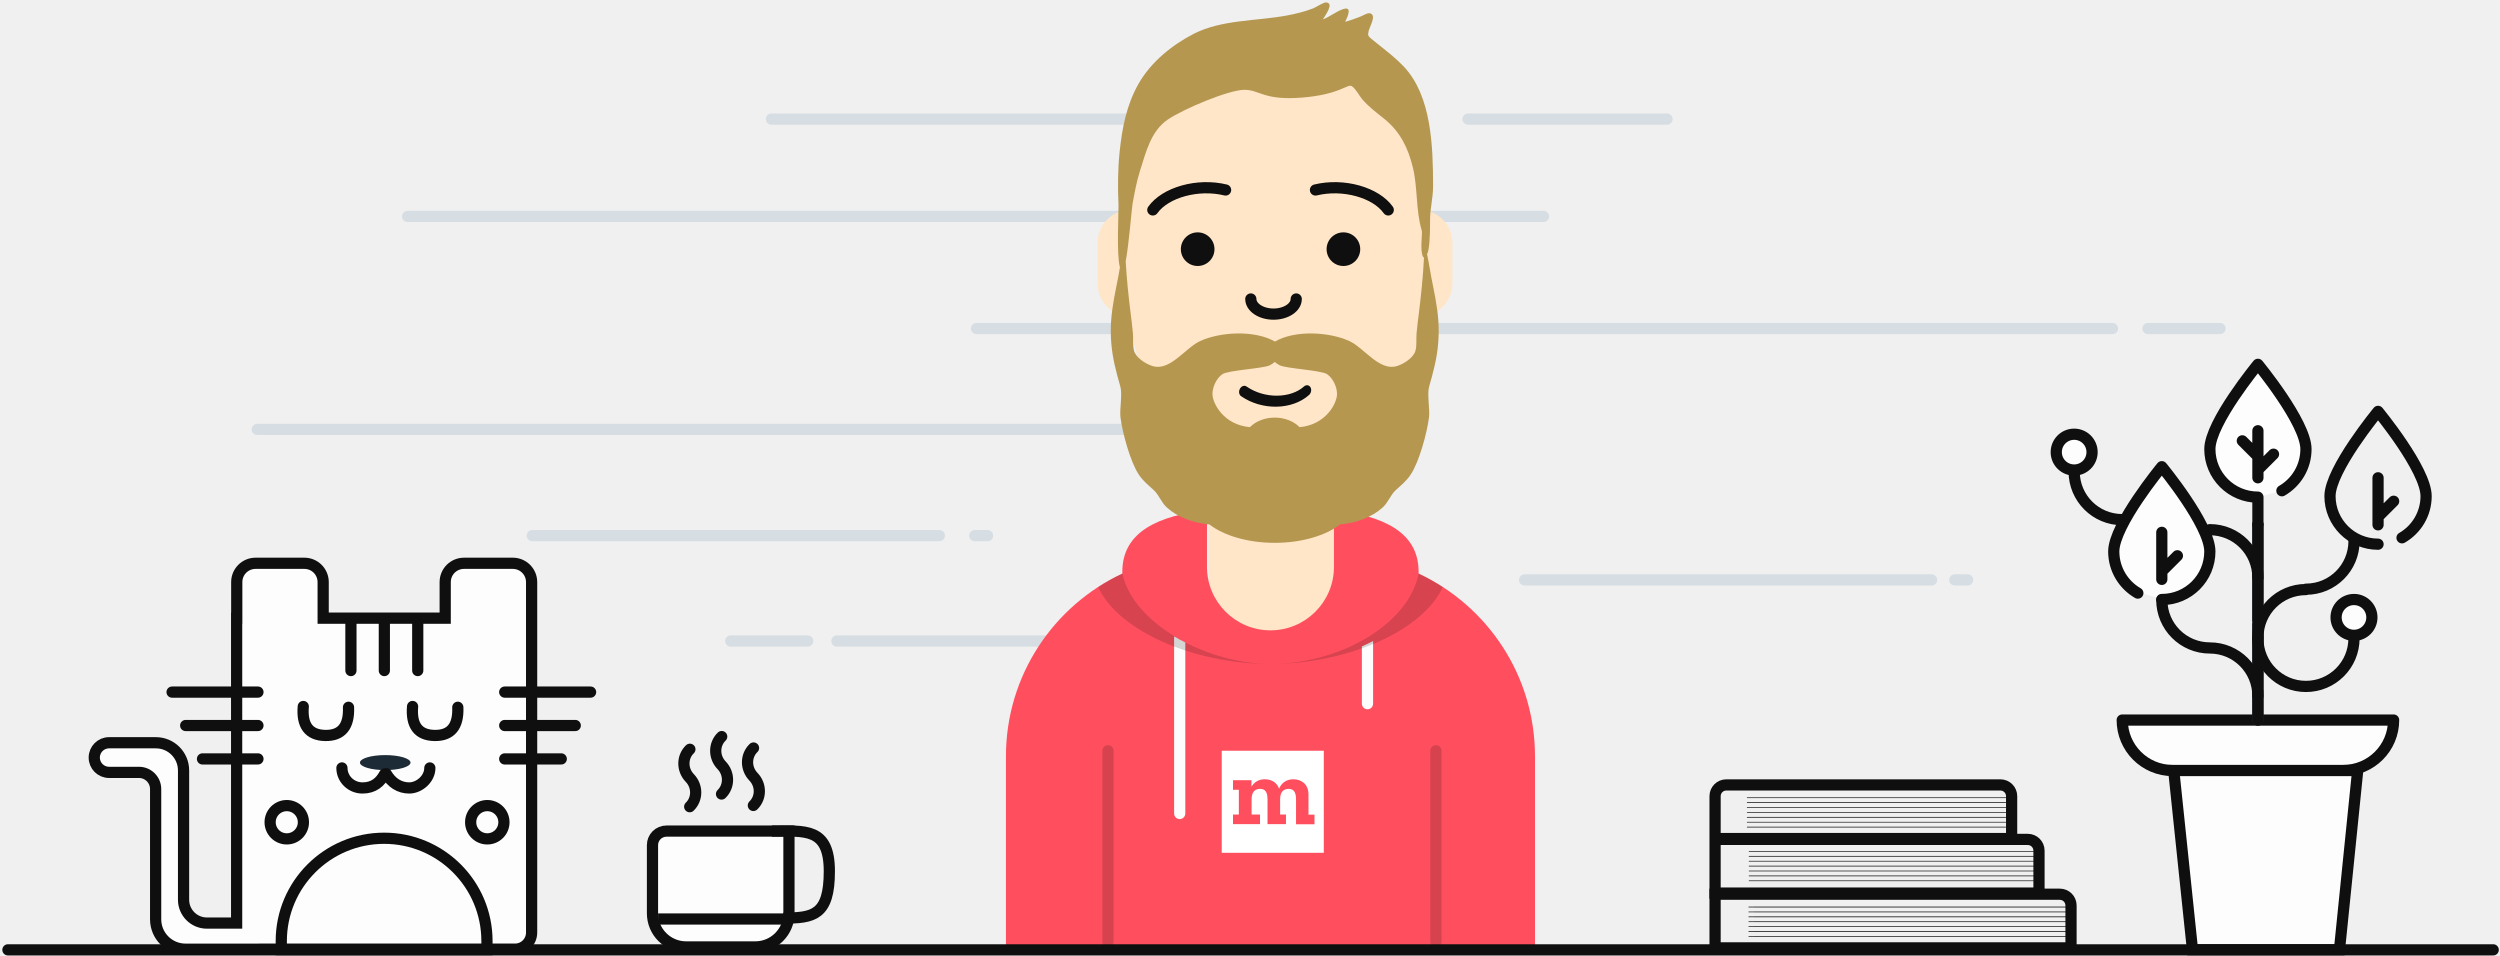
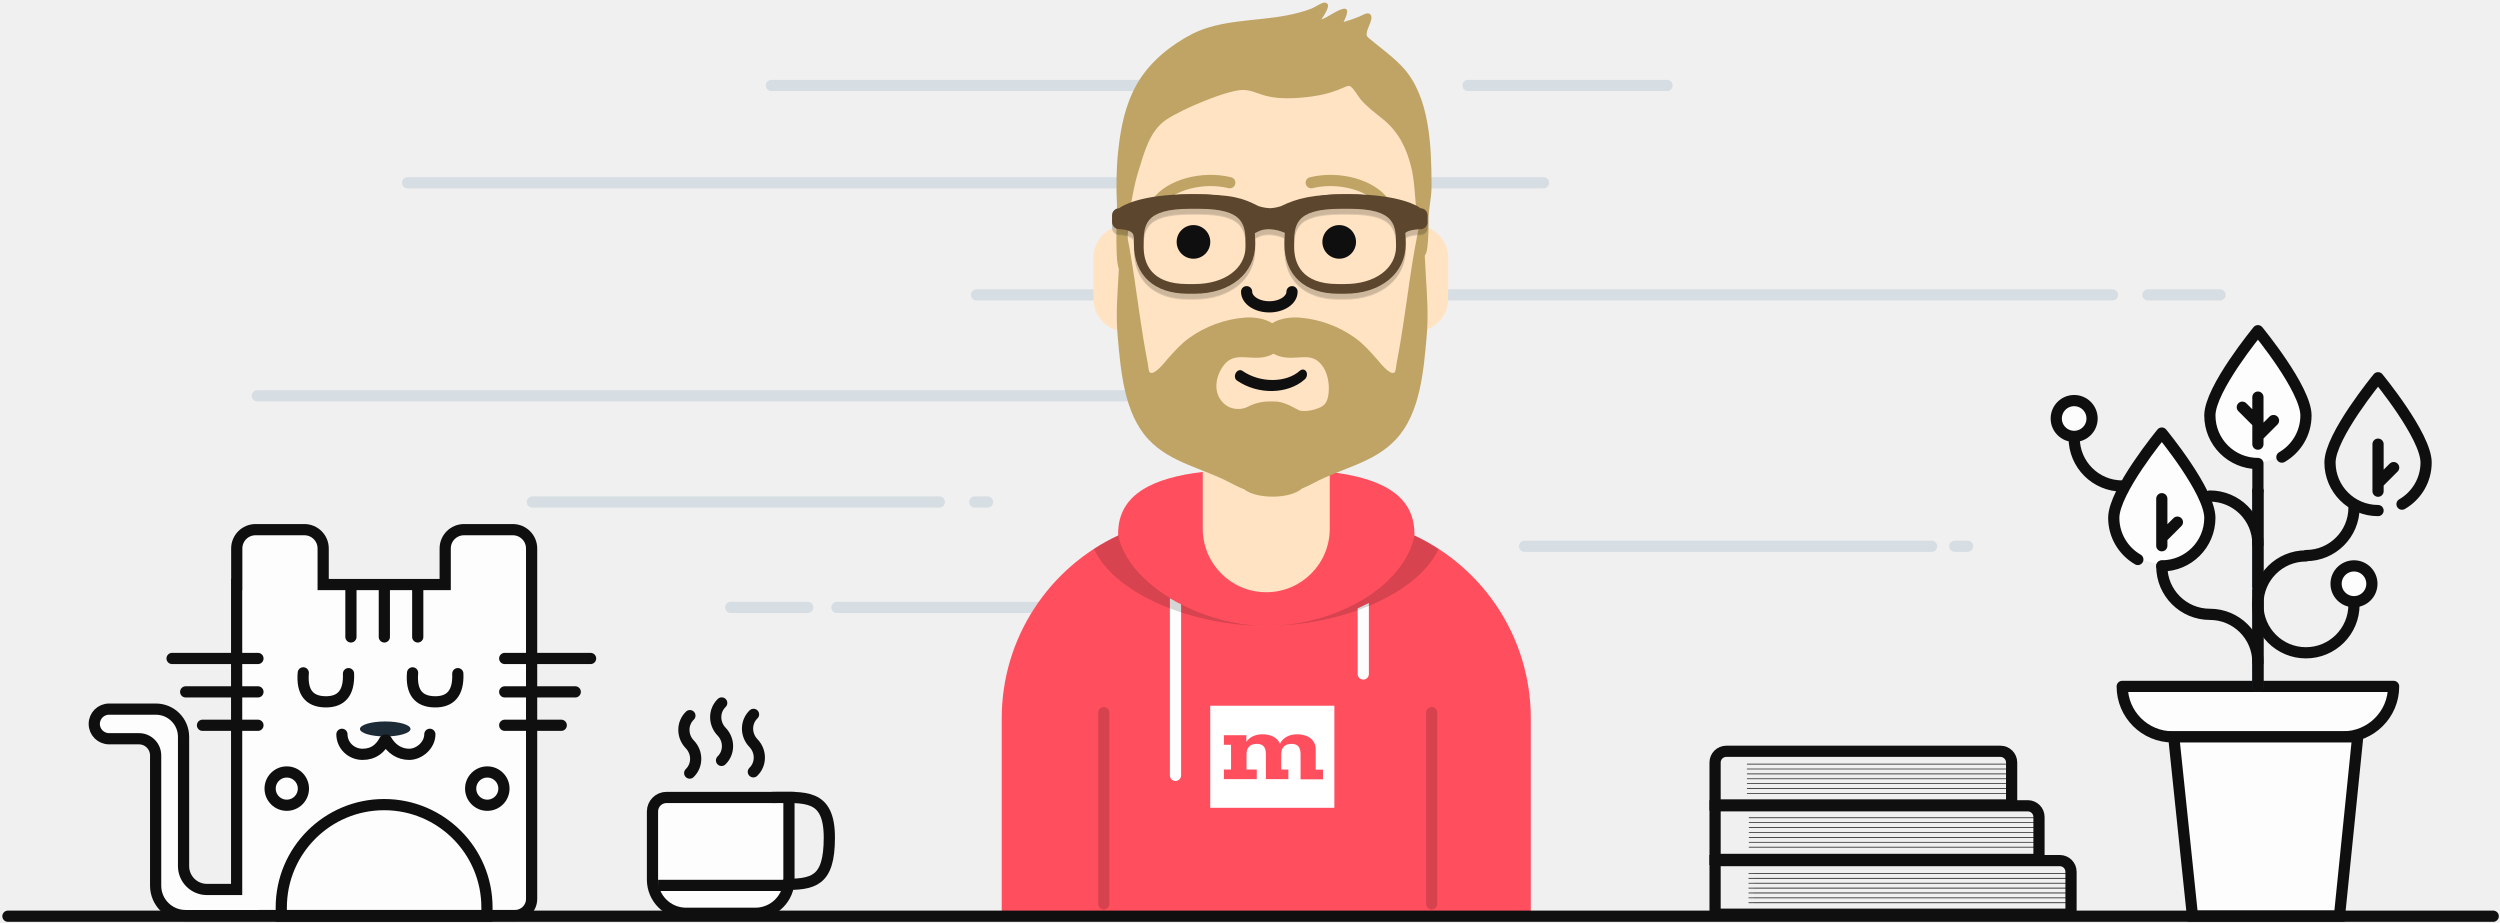
- <svg xmlns="http://www.w3.org/2000/svg" xmlns:xlink="http://www.w3.org/1999/xlink" width="892" height="341" viewBox="0 0 892 341">
+ <svg xmlns="http://www.w3.org/2000/svg" xmlns:xlink="http://www.w3.org/1999/xlink" width="892" height="329" viewBox="0 0 892 329">
  <defs>
-     <path d="M122.124 143.455V213h-49.23v-68.863C56.834 135.75 45.709 119.205 45.02 100h-.034c-6.456 0-11.689-5.233-11.689-11.69V73.69c0-6.457 5.233-11.69 11.69-11.69V51.89C44.987 23.233 68.22 0 96.877 0c28.659 0 51.89 23.232 51.89 51.89v10.124c6.188.301 11.112 5.413 11.112 11.675v14.622c0 6.273-4.941 11.392-11.145 11.677-.665 18.703-11.229 34.885-26.611 43.467z" id="a" />
+     <path d="M117.757 145.628V213H72.26v-69.2c-15.719-8.487-26.56-24.849-27.239-43.8h-.034c-6.456 0-11.689-5.233-11.689-11.69V73.69c0-6.457 5.233-11.69 11.69-11.69V51.89C44.987 23.233 68.22 0 96.877 0c28.659 0 51.89 23.232 51.89 51.89v10.124c6.188.301 11.112 5.413 11.112 11.675v14.622c0 6.273-4.941 11.392-11.145 11.677-.726 20.424-13.257 37.843-30.978 45.64z" id="a" />
    <path d="M72.323.07v20.277C72.323 32.858 82.464 43 94.975 43c12.51 0 22.653-10.142 22.653-22.653V.071c17.084 2.025 30.203 7.592 30.203 22.006 0 .222-.003.444-.009.664 24.539 11.474 41.54 36.381 41.54 65.258v69.42H.588v-69.42c0-28.877 17-53.784 41.54-65.258a23.59 23.59 0 0 1-.01-.664c0-14.414 13.119-19.98 30.204-22.006z" id="b" />
-     <path d="M77.819 133.607c2.11-1.44 14.723-1.991 16.996-3.216.71-.383 1.26-.77 1.685-1.154.424.384.975.771 1.685 1.154 2.273 1.225 14.885 1.776 16.996 3.216 2.137 1.457 3.698 4.801 3.527 7.416-.205 3.138-3.97 10.624-13.339 11.486-2.045-2.074-5.256-3.412-8.87-3.412-3.612 0-6.823 1.338-8.868 3.412-9.369-.862-13.134-8.348-13.338-11.486-.171-2.615 1.389-5.959 3.526-7.416m.643 15.13l.016.005-.016-.005M41.266 95.448c-1.284-4.186-.423-20.432-.506-22.13-.306-6.317-.253-12.824.403-19.118.895-8.578 2.493-16.77 6.766-24.254 4.433-7.766 12.012-13.864 19.686-17.794 9.955-5.098 22.537-4.523 33.297-6.541 3.164-.594 6.243-1.347 9.257-2.513 1.006-.39 3.726-2.214 4.66-2.137 3.004.245-.32 4.639-1.151 6.057 2.512-.938 4.841-2.93 7.34-3.705 3.21-.995 1.502 2.722.607 4.578a55.605 55.605 0 0 0 5.507-1.9c.924-.375 2.643-1.51 3.606-1.084 2.19.97-.745 5.202-.82 6.7-.06 1.185-.311.412.122 1.404.18.413 1.684 1.534 1.831 1.66.646.548 1.318 1.065 1.978 1.594 2.995 2.4 6.074 4.794 8.726 7.614 9.941 10.57 10.37 28.606 10.425 42.438.014 4.55-1.086 7.94-1.086 12.46 0 .691.095 6.95-.59 10.575a4.973 4.973 0 0 1-.487 1.442c.637 2.901 1.313 7.14 1.488 8.036 1.01 5.17 2.167 10.353 2.542 15.602.386 5.394-.075 10.739-1.288 16.024a135.504 135.504 0 0 1-1.981 7.529c-.807 2.77.309 8.164-.052 11.008-.683 5.38-3.464 15.874-6.586 20.503-1.51 2.237-3.278 3.634-5.253 5.437-1.902 1.736-2.696 4.426-4.748 6.274-3.825 3.445-9.399 5.496-15.122 6-5.137 3.973-13.673 6.573-23.337 6.573s-18.2-2.6-23.336-6.573c-5.725-.504-11.298-2.555-15.123-6-2.052-1.848-2.846-4.538-4.747-6.274-1.976-1.803-3.745-3.2-5.254-5.437-3.122-4.63-5.903-15.123-6.586-20.503-.36-2.844.755-8.238-.051-11.008a135.225 135.225 0 0 1-1.982-7.529c-1.213-5.285-1.674-10.63-1.288-16.024.376-5.25 1.532-10.431 2.542-15.602.09-.46.31-1.797.591-3.382zm2.054-2.096c.352 6.206.993 12.365 1.768 18.571.298 2.388.611 4.776.817 7.171.165 1.935-.13 4.274.384 6.146.656 2.386 3.945 4.612 6.503 5.434 6.381 2.051 11.705-6.437 17.155-8.92 7.076-3.223 19.24-3.991 26.632.21 7.235-4.201 19.398-3.433 26.474-.21 5.45 2.483 10.774 10.971 17.156 8.92 2.557-.822 5.846-3.048 6.502-5.434.514-1.872.219-4.21.385-6.146.205-2.395.518-4.783.816-7.17.836-6.692 1.515-13.328 1.846-20.028-.128.05-.216.05-.236.017-1.378-2.212-.212-8.415-.585-9.649-2.121-7.016-1.408-15.152-3.122-22.283-1.72-7.156-4.58-12.908-10.243-17.487-2.716-2.197-5.485-4.242-7.808-6.92-.983-1.134-2.405-3.901-3.774-4.749-1.496-.926-4.227 3.031-17.88 4.098-13.654 1.066-14.915-2.784-20.445-2.784-5.53 0-21.788 6.828-27.38 10.649-6.002 4.102-7.781 11.714-9.901 18.393-1.203 3.79-1.897 7.723-2.619 11.638-.29 1.57-1.312 14.606-2.445 20.533z" id="d" />
+     <path d="M74.372 66.248c-1.924 2.173-7.718 3.01-9.316 2.173-2.954-1.545-5.75-3.201-8.998-3.088-3.248-.113-6.063.27-9.052 1.835-2.394 1.253-5.945 1.253-8.448-.92-4.04-3.507-3.362-9.083-.813-13.054 3.626-5.651 8.545-2.918 14.045-3.563 1.496-.175 2.998-.617 4.268-1.34 1.27.723 2.772 1.165 4.268 1.34 5.5.645 9.93-2.088 13.556 3.563 2.548 3.971 2.413 10.882.49 13.054zm34.2-65.957c-3.217 14.075-4.696 28.434-7.029 42.671a337.588 337.588 0 0 1-1.584 8.879c-.118.62-.235 2.923-.81 3.215-1.739.884-5.284-3.818-6.232-4.88-2.38-2.665-4.74-5.355-7.64-7.447a39.471 39.471 0 0 0-19.854-7.32c-2.987-.248-7.024.185-9.839 1.993-2.814-1.808-6.852-2.241-9.838-1.993a39.471 39.471 0 0 0-19.855 7.32c-2.9 2.092-5.26 4.782-7.64 7.447-.948 1.062-4.493 5.764-6.232 4.88-.574-.292-.691-2.595-.81-3.215a337.584 337.584 0 0 1-1.584-8.879C7.292 28.725 5.814 14.366 2.595.292 1.66.291.839 19.038.735 20.785.308 27.88-.188 34.816.446 41.917 1.54 54.167 2.681 69.525 11.451 78.88c7.924 8.452 19.43 10.219 29.354 15.554 1.277.687 2.972 1.535 4.8 2.23 1.925 1.563 5.744 2.628 10.143 2.628 4.614 0 8.59-1.172 10.411-2.862a43.018 43.018 0 0 0 4.205-1.996c9.923-5.336 21.43-7.102 29.354-15.554 8.77-9.354 9.91-24.713 11.004-36.962.635-7.1.138-14.037-.287-21.131C110.33 19.039 109.51.29 108.573.29z" id="d" />
+     <filter x="-.9%" y="-2.8%" width="101.8%" height="111.1%" filterUnits="objectBoundingBox" id="e">
+       <feOffset dy="2" in="SourceAlpha" result="shadowOffsetOuter1" />
+       <feColorMatrix values="0 0 0 0 0 0 0 0 0 0 0 0 0 0 0 0 0 0 0.2 0" in="shadowOffsetOuter1" result="shadowMatrixOuter1" />
+       <feMerge>
+         <feMergeNode in="shadowMatrixOuter1" />
+         <feMergeNode in="SourceGraphic" />
+       </feMerge>
+     </filter>
  </defs>
  <g fill="none" fill-rule="evenodd">
    <g stroke-width="4">
-       <path d="M189.933 191.119h145.212M91.796 153.215h386m-129.369-36h405.296M523.796 42.5h71m-319.569 0h195.987m295.188 74.715h25.689m-444.295 73.904h4.561m-53.749 37.596H443.82m-183.097 0H288.2m255.772-21.807h145.212m8.288 0h4.561M145.427 77.215h405.296" stroke="#D6DDE3" stroke-linecap="round" />
+       <g stroke="#D6DDE3" stroke-linecap="round">
+         <path d="M189.933 179.119h145.212M91.796 141.215h386M348.427 105.215h405.296M523.796 30.5h71M275.227 30.5h195.987M766.402 105.215h25.689M347.796 179.119h4.561M298.608 216.715H443.82M260.723 216.715H288.2M543.972 194.908h145.212M697.472 194.908h4.561M145.427 65.215h405.296" />
+       </g>
      <g stroke="#0F0F0F">
-         <path d="M269.5 337.866h-24.693c-6.628 0-12-5.372-12-12v-24.333a5 5 0 0 1 5-5h43.692v29.333c0 6.628-5.372 12-12 12z" fill="#FDFDFD" />
-         <path d="M275.403 296.535c11.784 0 20.506-1.436 20.506 14.356s-5.775 16.67-16.363 16.67m-44.739.344h46.738" />
-         <path d="M257.439 283.309c2.838-2.741 2.854-7.33.035-10.249m.034-10.248c-2.838 2.74-2.854 7.329-.034 10.248m-11.389 14.775c2.838-2.74 2.854-7.329.034-10.248m.035-10.248c-2.838 2.74-2.854 7.329-.035 10.248m22.674 9.799c2.838-2.741 2.854-7.33.035-10.249m.034-10.248c-2.838 2.74-2.853 7.329-.034 10.248" stroke-linecap="round" stroke-linejoin="round" />
+         <path d="M269.5 325.866h-24.693c-6.628 0-12-5.372-12-12v-24.333a5 5 0 0 1 5-5h43.692v29.333c0 6.628-5.372 12-12 12z" fill="#FDFDFD" />
+         <path d="M275.403 284.535c11.784 0 20.506-1.436 20.506 14.356s-5.775 16.67-16.363 16.67M234.807 315.905h46.738" />
+         <g stroke-linecap="round" stroke-linejoin="round">
+           <path d="M257.439 271.309c2.838-2.741 2.854-7.33.035-10.249M257.508 250.812c-2.838 2.74-2.854 7.329-.034 10.248" />
+         </g>
+         <g stroke-linecap="round" stroke-linejoin="round">
+           <path d="M246.085 275.835c2.838-2.74 2.854-7.329.034-10.248M246.154 255.339c-2.838 2.74-2.854 7.329-.035 10.248" />
+         </g>
+         <g stroke-linecap="round" stroke-linejoin="round">
+           <path d="M268.793 275.386c2.838-2.741 2.854-7.33.035-10.249M268.862 254.889c-2.838 2.74-2.853 7.329-.034 10.248" />
+         </g>
      </g>
    </g>
-     <path d="M762.78 211.347c-5.135-2.962-8.592-8.51-8.592-14.864 0-9.469 17.145-30.242 17.145-30.242s17.146 20.773 17.146 30.242c0 9.47-7.677 17.146-17.146 17.146m42.845-38.53c5.135-2.962 8.592-8.51 8.592-14.863 0-9.47-17.145-30.243-17.145-30.243s-17.146 20.774-17.146 30.243c0 9.47 7.676 17.145 17.146 17.145" fill="#FDFDFD" />
-     <path d="M854.04 256.913h-96.832c0 9.944 8.06 18.006 18.005 18.006h60.823c9.944 0 18.005-8.062 18.005-18.006z" stroke="#0F0F0F" stroke-width="4" fill="#FDFDFD" stroke-linecap="round" stroke-linejoin="round" />
-     <path stroke="#0F0F0F" stroke-width="4" fill="#FDFDFD" d="M775.588 274.919l6.69 63.942h52.44l6.509-63.942z" />
-     <path d="M805.624 256.913v-34.291m0-1.186v-34.291" stroke="#1D2B36" stroke-width="4" stroke-linecap="round" stroke-linejoin="round" />
-     <path d="M805.624 248.34c0-9.469-7.676-17.146-17.146-17.146m34.292-20.842c-9.47 0-17.146 7.677-17.146 17.146m-34.291-13.449c0 9.469 7.676 17.146 17.146 17.146m34.291-20.967c9.469 0 17.145-7.676 17.145-17.146m-68.582 13.641v-16.788m0 13.931l5.566-5.566m71.589-11.036v-16.789m0 13.931l5.566-5.566m-39.876-3.741c5.135-2.962 8.592-8.51 8.592-14.863 0-9.47-17.145-30.243-17.145-30.243s-17.146 20.774-17.146 30.243c0 9.47 7.676 17.145 17.146 17.145m-.001 0v9.763m0-16.669v-16.788m0 13.931l5.566-5.566m-5.566.803l-5.566-5.566m5.566 48.841c0-9.468-7.676-17.145-17.146-17.145m-48.416-20.725c0 9.47 7.676 17.146 17.146 17.146" stroke="#0F0F0F" stroke-width="4" stroke-linecap="round" stroke-linejoin="round" />
-     <path d="M746.452 161.319a6.39 6.39 0 1 0-12.78 0 6.39 6.39 0 0 0 12.78 0zm99.842 58.976a6.39 6.39 0 1 0-12.78 0 6.39 6.39 0 0 0 12.78 0z" stroke="#0F0F0F" stroke-width="4" fill="#FDFDFD" stroke-linecap="round" stroke-linejoin="round" />
-     <path d="M805.613 227.774c0 9.469 7.676 17.146 17.146 17.146m0 0c9.469 0 17.145-7.677 17.145-17.147" stroke="#0F0F0F" stroke-width="4" stroke-linecap="round" stroke-linejoin="round" />
+     <path d="M762.78 199.347c-5.135-2.962-8.592-8.51-8.592-14.864 0-9.469 17.145-30.242 17.145-30.242s17.146 20.773 17.146 30.242c0 9.47-7.677 17.146-17.146 17.146M814.178 163.099c5.135-2.962 8.592-8.51 8.592-14.863 0-9.47-17.145-30.243-17.145-30.243s-17.146 20.774-17.146 30.243c0 9.47 7.676 17.145 17.146 17.145" fill="#FDFDFD" />
+     <path d="M854.04 244.913h-96.832c0 9.944 8.06 18.006 18.005 18.006h60.823c9.944 0 18.005-8.062 18.005-18.006z" stroke="#0F0F0F" stroke-width="4" fill="#FDFDFD" stroke-linecap="round" stroke-linejoin="round" />
+     <path stroke="#0F0F0F" stroke-width="4" fill="#FDFDFD" d="M775.588 262.919l6.69 63.942h52.44l6.509-63.942z" />
+     <path d="M805.624 244.913v-34.291M805.624 209.436v-34.291" stroke="#1D2B36" stroke-width="4" stroke-linecap="round" stroke-linejoin="round" />
+     <path d="M805.624 236.34c0-9.469-7.676-17.146-17.146-17.146M822.77 198.352c-9.47 0-17.146 7.677-17.146 17.146M771.333 202.049c0 9.469 7.676 17.146 17.146 17.146M822.77 198.228c9.469 0 17.145-7.676 17.145-17.146M771.333 194.723v-16.788M771.333 191.866l5.566-5.566M848.488 175.264v-16.789M848.488 172.406l5.566-5.566M814.178 163.099c5.135-2.962 8.592-8.51 8.592-14.863 0-9.47-17.145-30.243-17.145-30.243s-17.146 20.774-17.146 30.243c0 9.47 7.676 17.145 17.146 17.145M805.624 165.381v9.763M805.624 158.475v-16.788M805.624 155.618l5.566-5.566M805.624 150.855l-5.566-5.566M805.624 194.13c0-9.468-7.676-17.145-17.146-17.145M740.062 156.26c0 9.47 7.676 17.146 17.146 17.146" stroke="#0F0F0F" stroke-width="4" stroke-linecap="round" stroke-linejoin="round" />
+     <path d="M746.452 149.319a6.39 6.39 0 1 0-12.78 0 6.39 6.39 0 0 0 12.78 0zM846.294 208.295a6.39 6.39 0 1 0-12.78 0 6.39 6.39 0 0 0 12.78 0z" stroke="#0F0F0F" stroke-width="4" fill="#FDFDFD" stroke-linecap="round" stroke-linejoin="round" />
+     <path d="M805.613 215.774c0 9.469 7.676 17.146 17.146 17.146M822.759 232.92c9.469 0 17.145-7.677 17.145-17.147" stroke="#0F0F0F" stroke-width="4" stroke-linecap="round" stroke-linejoin="round" />
    <g stroke="#0F0F0F">
-       <path d="M625.97 325.377h113.47m-113.47 1.746h113.47m-113.47 1.747h113.47m-113.47 1.746h113.47m-113.47 1.747h113.47m-113.47 1.747h113.47m-113.47-10.48h113.47" opacity=".15" stroke-linecap="square" stroke-width=".25" />
-       <path d="M611.94 319.06v19.14h127v-15.14a4 4 0 0 0-4-4h-123z" stroke-width="4" />
-       <path d="M623.97 325.377h113.47m-113.47 1.746h113.47m-113.47 1.747h113.47m-113.47 1.746h113.47m-113.47 1.747h113.47m-113.47 1.747h113.47m-113.47-10.48h113.47" stroke-linecap="round" stroke-width=".25" />
-       <path d="M611.94 299.501v19.141h115.573v-15.14a4 4 0 0 0-4-4H611.94zm0-.301h105.808v-15.14a4 4 0 0 0-4-4H615.94a4 4 0 0 0-4 4v15.14z" stroke-width="4" />
-       <path d="M623.408 286.377h92.242m-92.242 1.747h92.242m-92.242 1.746h92.242m-92.242 1.747h92.242m-92.242 1.746h92.242m-92.242 1.747h92.242m-92.242-10.479h92.242" stroke-linecap="round" stroke-width=".25" />
+       <g opacity=".15" stroke-linecap="square" stroke-width=".25">
+         <path d="M625.97 313.377H739.44M625.97 315.123H739.44M625.97 316.87H739.44M625.97 318.616H739.44M625.97 320.363H739.44M625.97 322.11H739.44M625.97 311.63H739.44" />
+       </g>
+       <path d="M611.94 307.06v19.14h127v-15.14a4 4 0 0 0-4-4h-123z" stroke-width="4" />
+       <g stroke-linecap="round" stroke-width=".25">
+         <path d="M623.97 313.377H737.44M623.97 315.123H737.44M623.97 316.87H737.44M623.97 318.616H737.44M623.97 320.363H737.44M623.97 322.11H737.44M623.97 311.63H737.44" />
+       </g>
+       <path d="M611.94 287.501v19.141h115.573v-15.14a4 4 0 0 0-4-4H611.94z" stroke-width="4" />
+       <g>
+         <path d="M611.94 287.2h105.808v-15.14a4 4 0 0 0-4-4H615.94a4 4 0 0 0-4 4v15.14z" stroke-width="4" />
+         <g stroke-linecap="round" stroke-width=".25">
+           <path d="M623.408 274.377h92.242M623.408 276.124h92.242M623.408 277.87h92.242M623.408 279.617h92.242M623.408 281.363h92.242M623.408 283.11h92.242M623.408 272.631h92.242" />
+         </g>
+       </g>
    </g>
-     <g transform="matrix(-1 0 0 1 211.472 198.979)">
-       <path d="M127.042 21.583h-.044V8.711a6.708 6.708 0 0 0-6.708-6.709h-17.417a6.708 6.708 0 0 0-6.708 6.709v12.872h-43.54V8.711a6.708 6.708 0 0 0-6.708-6.709H28.5a6.708 6.708 0 0 0-6.708 6.709v125.056a5.917 5.917 0 0 0 5.916 5.917h89.444v.014h28.121c5.891 0 10.667-4.775 10.667-10.666V82.563a5.958 5.958 0 0 1 5.958-5.958h10.657a5.285 5.285 0 1 0 0-10.57h-16.7c-5.454 0-9.875 4.42-9.875 9.874v46.138a8.333 8.333 0 0 1-8.333 8.333h-10.605V21.583z" stroke="#0F0F0F" stroke-width="4" fill="#FDFDFD" />
-       <path d="M37.722 139.868h73.39v-3.064c0-20.266-16.43-36.695-36.695-36.695-20.266 0-36.695 16.429-36.695 36.695v3.064z" stroke="#0F0F0F" stroke-width="4" />
-       <path d="M87.125 53.376c-.274 6.806 2.49 10.158 8.294 10.057 5.803-.101 8.418-3.547 7.845-10.338m-55.139.281c-.274 6.806 2.49 10.158 8.294 10.057 5.803-.101 8.418-3.547 7.845-10.338" stroke="#0F0F0F" stroke-linecap="round" stroke-linejoin="round" stroke-width="4" />
-       <path d="M62.422 22.575v17.703M74.34 22.575v17.703m11.92-17.703v17.703m63.816 7.685h-30.64m25.784 11.919h-25.785m19.789 11.92h-19.789M31.391 47.963H.751m30.64 11.919H6.22m25.171 11.92H11.215" stroke="#0F0F0F" stroke-linecap="round" stroke-width="4" />
-       <g transform="translate(57.25 69.833)">
-         <ellipse fill="#1D2B36" cx="16.771" cy="3.282" rx="9.018" ry="2.677" />
-         <path d="M.853 5.188c0 3.945 3.827 7.144 7.348 7.144 3.52 0 6.367-1.906 8.2-5.084m15.821-2.06c0 3.945-3.29 7.144-7.348 7.144s-6.369-2.132-7.91-5.004" stroke="#0F0F0F" stroke-width="4" stroke-linecap="round" stroke-linejoin="round" />
+     <g>
+       <g transform="matrix(-1 0 0 1 211.472 186.979)">
+         <path d="M127.042 21.583h-.044V8.711a6.708 6.708 0 0 0-6.708-6.709h-17.417a6.708 6.708 0 0 0-6.708 6.709v12.872h-43.54V8.711a6.708 6.708 0 0 0-6.708-6.709H28.5a6.708 6.708 0 0 0-6.708 6.709v125.056a5.917 5.917 0 0 0 5.916 5.917h89.444v.014h28.121c5.891 0 10.667-4.775 10.667-10.666V82.563a5.958 5.958 0 0 1 5.958-5.958h10.657a5.285 5.285 0 1 0 0-10.57h-16.7c-5.454 0-9.875 4.42-9.875 9.874v46.138a8.333 8.333 0 0 1-8.333 8.333h-10.605V21.583z" stroke="#0F0F0F" stroke-width="4" fill="#FDFDFD" />
+         <path d="M37.722 139.868h73.39v-3.064c0-20.266-16.43-36.695-36.695-36.695-20.266 0-36.695 16.429-36.695 36.695v3.064z" stroke="#0F0F0F" stroke-width="4" />
+         <g stroke="#0F0F0F" stroke-linecap="round" stroke-linejoin="round" stroke-width="4">
+           <path d="M87.125 53.376c-.274 6.806 2.49 10.158 8.294 10.057 5.803-.101 8.418-3.547 7.845-10.338M48.125 53.376c-.274 6.806 2.49 10.158 8.294 10.057 5.803-.101 8.418-3.547 7.845-10.338" />
+         </g>
+         <g stroke="#0F0F0F" stroke-linecap="round" stroke-width="4">
+           <path d="M62.422 22.575v17.703M74.34 22.575v17.703M86.26 22.575v17.703" />
+         </g>
+         <g stroke="#0F0F0F" stroke-linecap="round" stroke-width="4">
+           <path d="M150.076 47.963h-30.64M145.22 59.882h-25.785M139.224 71.802h-19.789" />
+         </g>
+         <g stroke="#0F0F0F" stroke-linecap="round" stroke-width="4">
+           <path d="M31.391 47.963H.751M31.391 59.882H6.22M31.391 71.802H11.215" />
+         </g>
+         <g transform="translate(57.25 69.833)">
+           <ellipse fill="#1D2B36" cx="16.771" cy="3.282" rx="9.018" ry="2.677" />
+           <path d="M.853 5.188c0 3.945 3.827 7.144 7.348 7.144 3.52 0 6.367-1.906 8.2-5.084M32.222 5.188c0 3.945-3.29 7.144-7.348 7.144s-6.369-2.132-7.91-5.004" stroke="#0F0F0F" stroke-width="4" stroke-linecap="round" stroke-linejoin="round" />
+         </g>
+         <circle stroke="#0F0F0F" stroke-width="4" cx="109.153" cy="94.396" r="5.938" />
+         <circle stroke="#0F0F0F" stroke-width="4" cx="37.604" cy="94.396" r="5.938" />
      </g>
-       <circle stroke="#0F0F0F" stroke-width="4" cx="109.153" cy="94.396" r="5.938" />
-       <circle stroke="#0F0F0F" stroke-width="4" cx="37.604" cy="94.396" r="5.938" />
    </g>
-     <g transform="translate(358.328 -.096)">
-       <g transform="translate(0 13)">
-         <use fill="#FFE6C8" xlink:href="#a" />
-         <g transform="translate(0 169)">
+     <g>
+       <g transform="translate(356.828 18.309)">
+         <use fill="#FFE3C3" xlink:href="#a" />
+         <g transform="translate(0 150)">
          <mask id="c" fill="#fff">
            <use xlink:href="#b" />
          </mask>
          <use fill="#FF4F5E" xlink:href="#b" />
          <g mask="url(#c)" fill="#FFF" fill-rule="nonzero">
-             <path d="M77.59 85.965v36.413h36.412V85.965H77.589zm33.092 26.239h-6.586v-8.89c0-2.73-.91-3.748-2.678-3.748-2.142 0-2.999 1.553-2.999 3.695v5.462h2.089v3.427H93.92v-8.835c0-2.731-.91-3.749-2.677-3.749-2.142 0-2.999 1.553-2.999 3.695v5.462h2.999v3.427h-9.639v-3.427h2.089v-8.835h-2.089V96.46h6.587v2.357c.964-1.66 2.57-2.678 4.766-2.678 2.249 0 4.337 1.071 5.087 3.374.856-2.089 2.623-3.374 5.087-3.374 2.838 0 5.408 1.714 5.408 5.409v7.229h2.142v3.427z" />
+             <path d="M74.98 83.507v36.412h44.286V83.507H74.98zm40.248 26.238h-8.01v-8.889c0-2.73-1.107-3.748-3.256-3.748-2.606 0-3.648 1.553-3.648 3.695v5.462h2.54v3.427h-8.01v-8.836c0-2.73-1.107-3.748-3.256-3.748-2.606 0-3.648 1.553-3.648 3.695v5.462h3.648v3.427H79.865v-3.427h2.54v-8.836h-2.54v-3.427h8.01v2.356c1.173-1.66 3.126-2.677 5.797-2.677 2.735 0 5.275 1.07 6.187 3.373 1.042-2.088 3.19-3.373 6.187-3.373 3.451 0 6.577 1.713 6.577 5.408v7.23h2.605v3.426z" />
          </g>
-           <path d="M64.59 47.332v61.014a2 2 0 1 1-4 0V45.15a62.645 62.645 0 0 0 4 2.182zm67-.51v22.351a2 2 0 0 1-4 0V48.739a66.549 66.549 0 0 0 4-1.918z" fill="#FDFDFD" mask="url(#c)" />
+           <path d="M64.59 47.332v61.014a2 2 0 1 1-4 0V45.15a62.645 62.645 0 0 0 4 2.182zm67-.51v25.351a2 2 0 0 1-4 0V48.739a66.549 66.549 0 0 0 4-1.918z" fill="#FDFDFD" mask="url(#c)" />
          <path d="M94.98 55c-11.225 0-22.705-3.553-31.045-8.048-12.669-6.827-22.3-17.01-22.3-28.875 0-9.37 5.597-15.003 14.251-18.353C41.55 2.571 31.634 8.243 31.634 19.308 31.634 39.02 63.104 55 94.979 55zM134.072-.276c14.337 2.847 24.253 8.519 24.253 19.584 0 19.71-31.465 35.689-63.337 35.692 26.84-.004 53.335-16.533 53.335-36.923 0-9.37-5.597-15.003-14.25-18.353z" fill-opacity=".16" fill="#000" mask="url(#c)" />
          <path d="M154 85.965v68.23M37 85.965v68.23" stroke="#D6424E" stroke-width="4" stroke-linecap="round" />
        </g>
-         <path d="M87.964 93.771c0 2.983 3.627 5.401 8.102 5.401 4.474 0 8.101-2.418 8.101-5.4" stroke="#0F0F0F" stroke-linecap="round" stroke-width="4" />
-         <g transform="translate(63 70)" fill="#0F0F0F">
+         <path d="M87.964 85.771c0 2.983 3.627 5.401 8.102 5.401 4.474 0 8.101-2.418 8.101-5.4" stroke="#0F0F0F" stroke-linecap="round" stroke-width="4" />
+         <g transform="translate(63 62)" fill="#0F0F0F">
          <circle cx="6" cy="6" r="6" />
          <circle cx="58" cy="6" r="6" />
        </g>
-         <path d="M54.63 63.159c3.915-5.51 14.648-8.598 23.893-6.328a2 2 0 0 0 .954-3.884c-10.737-2.637-23.165.94-28.107 7.894a2 2 0 0 0 3.26 2.318zM106.923 125c-4.74 4.252-14.024 4.483-20.497-.007-.75-.52-1.794-.17-2.33.784-.536.954-.361 2.15.39 2.67 7.517 5.215 18.266 4.947 24.25-.421.775-.695.997-1.936.496-2.772-.5-.835-1.535-.95-2.31-.254zm28.447-61.841c-3.915-5.51-14.648-8.598-23.893-6.328a2 2 0 0 1-.954-3.884c10.737-2.637 23.165.94 28.108 7.894a2 2 0 0 1-3.26 2.318z" fill="#0F0F0F" fill-rule="nonzero" />
+         <g fill-rule="nonzero">
+           <path d="M57.63 55.159c3.915-5.51 14.648-8.598 23.893-6.328a2 2 0 0 0 .954-3.884c-10.737-2.637-23.165.94-28.107 7.894a2 2 0 0 0 3.26 2.318z" fill="#BFA465" />
+           <path d="M106.923 114c-4.74 4.252-14.024 4.483-20.497-.007-.75-.52-1.794-.17-2.33.784-.536.954-.361 2.15.39 2.67 7.517 5.215 18.266 4.947 24.25-.421.775-.695.997-1.936.496-2.772-.5-.835-1.535-.95-2.31-.254z" fill="#0F0F0F" />
+           <path d="M135.37 55.159c-3.915-5.51-14.648-8.598-23.893-6.328a2 2 0 0 1-.954-3.884c10.737-2.637 23.165.94 28.108 7.894a2 2 0 0 1-3.26 2.318z" fill="#BFA465" />
+         </g>
      </g>
-       <use fill="#B59750" xlink:href="#d" />
+       <use fill="#BFA465" xlink:href="#d" transform="translate(398.328 77.917)" />
+       <path d="M500.353 23.836c-2.652-2.82-5.73-5.213-8.725-7.614-.661-.529-1.333-1.045-1.978-1.594-.147-.125-1.652-1.246-1.832-1.66-.433-.992-.182-.219-.122-1.404.075-1.498 3.01-5.729.82-6.7-.963-.426-2.682.71-3.606 1.085a55.605 55.605 0 0 1-5.507 1.9c.896-1.857 2.603-5.574-.606-4.579-2.5.775-4.83 2.768-7.341 3.705.831-1.418 4.155-5.811 1.151-6.057-.934-.076-3.654 1.748-4.66 2.137-3.014 1.166-6.092 1.92-9.257 2.513-10.76 2.018-23.342 1.443-33.296 6.541-7.675 3.93-15.253 10.029-19.687 17.794-4.273 7.485-5.871 15.677-6.766 24.254-.656 6.295-.71 12.801-.402 19.119.1 2.07-1.2 25.755 1.689 22.866 1.44-1.44 2.953-21.398 3.315-23.366.722-3.915 1.416-7.848 2.62-11.638 2.119-6.678 3.898-14.29 9.9-18.392 5.592-3.822 21.85-10.65 27.38-10.65 5.53 0 6.791 3.85 20.445 2.784 13.653-1.066 16.384-5.024 17.88-4.097 1.37.847 2.791 3.615 3.775 4.748 2.322 2.678 5.092 4.724 7.808 6.92 5.663 4.58 8.522 10.331 10.242 17.488 1.714 7.13 1.001 15.266 3.122 22.283.373 1.234-.793 7.437.585 9.649.085.136 1.377-.309 1.802-2.562.685-3.625.59-9.883.59-10.574 0-4.52 1.1-7.91 1.086-12.46-.054-13.832-.484-31.868-10.425-42.439z" fill="#BFA465" />
+       <g filter="url(#e)" transform="translate(396.778 69.299)" fill="#5B462F" fill-rule="nonzero">
+         <path d="M29.447 35.51H27.06c-12.063 0-19.264-6.638-19.264-17.755C7.795 8.771 9.369 0 28.175 0h2.546C49.526 0 51.1 8.771 51.1 17.755c0 10.453-8.903 17.755-21.653 17.755zM28.05 5.197c-16.79 0-16.79 5.925-16.79 13.425 0 6.124 2.7 13.424 15.565 13.424h2.623c10.71 0 18.188-5.52 18.188-13.424 0-7.5 0-13.425-16.79-13.425H28.05zM83.146 35.51h-2.389c-12.063 0-19.264-6.638-19.264-17.755C61.493 8.771 63.067 0 81.873 0h2.546c18.805 0 20.379 8.771 20.379 17.755 0 10.453-8.902 17.755-21.652 17.755zM81.747 5.197c-16.79 0-16.79 5.925-16.79 13.425 0 6.124 2.702 13.424 15.565 13.424h2.624c10.709 0 18.188-5.52 18.188-13.424 0-7.5 0-13.425-16.79-13.425h-2.797z" />
+         <path d="M2.559 4.999C3.158 4.414 9.709 0 28.149 0c15.46 0 18.733 1.605 23.687 4.029l.363.179c.344.122 2.106.72 4.166.786 1.877-.08 3.482-.59 3.952-.753C65.97 1.491 71.507 0 84.445 0c18.44 0 24.99 4.414 25.589 4.999 1.415 0 2.559 1.117 2.559 2.5v2.498c0 1.383-1.144 2.5-2.559 2.5 0 0-5.977 0-5.977 2.5 0 2.499-1.7-3.617-1.7-5V7.563c-3.12-1.194-8.707-3.418-17.912-3.418-10.256 0-15.364 1.819-19.745 3.625l.049.118-.003 1.72-1.92 4.634-2.372-.938a11.289 11.289 0 0 0-1.303-.39c-1.766-.436-3.583-.569-5.19-.24a6.855 6.855 0 0 0-1.637.549l-2.289 1.118-2.29-4.47.102-1.988.07-.169c-3.779-1.76-7.263-3.569-19.769-3.569-9.205 0-14.79 2.223-17.912 3.417v2.435c0 1.383-2.56 7.499-2.56 5 0-2.5-5.117-2.5-5.117-2.5C1.146 12.497 0 11.38 0 9.997V7.498c0-1.382 1.146-2.5 2.559-2.5z" />
+       </g>
    </g>
-     <path d="M805.624 256.913v-34.291m0-1.186v-34.291m-42.844 24.477c-5.136-2.962-8.593-8.51-8.593-14.863 0-9.47 17.146-30.243 17.146-30.243s17.145 20.774 17.145 30.243c0 9.47-7.676 17.145-17.145 17.145m85.708-22.017c5.136-2.962 8.593-8.51 8.593-14.863 0-9.47-17.146-30.243-17.146-30.243s-17.145 20.774-17.145 30.243c0 9.47 7.676 17.146 17.145 17.146" stroke="#0F0F0F" stroke-linecap="round" stroke-linejoin="round" stroke-width="4" />
+     <g stroke="#0F0F0F" stroke-linecap="round" stroke-linejoin="round" stroke-width="4">
+       <path d="M805.624 244.913v-34.291M805.624 209.436v-34.291M762.78 199.622c-5.136-2.962-8.593-8.51-8.593-14.863 0-9.47 17.146-30.243 17.146-30.243s17.145 20.774 17.145 30.243c0 9.47-7.676 17.145-17.145 17.145M857.041 179.887c5.136-2.962 8.593-8.51 8.593-14.863 0-9.47-17.146-30.243-17.146-30.243s-17.145 20.774-17.145 30.243c0 9.47 7.676 17.146 17.145 17.146" />
+     </g>
    <g stroke="#0F0F0F" stroke-linecap="round">
-       <path d="M624.08 305.531h102.232m-102.232 1.747h102.232m-102.232 1.746h102.232M624.08 310.77h102.232m-102.232 1.747h102.232m-102.232 1.747h102.232M624.08 303.785h102.232" stroke-width=".25" />
-       <path d="M2.828 338.904h886.75" stroke-width="4" />
+       <g stroke-width=".25">
+         <path d="M624.08 293.531h102.232M624.08 295.278h102.232M624.08 297.024h102.232M624.08 298.77h102.232M624.08 300.517h102.232M624.08 302.264h102.232M624.08 291.785h102.232" />
+       </g>
+       <path d="M2.828 326.904h886.75" stroke-width="4" />
    </g>
  </g>
</svg>
